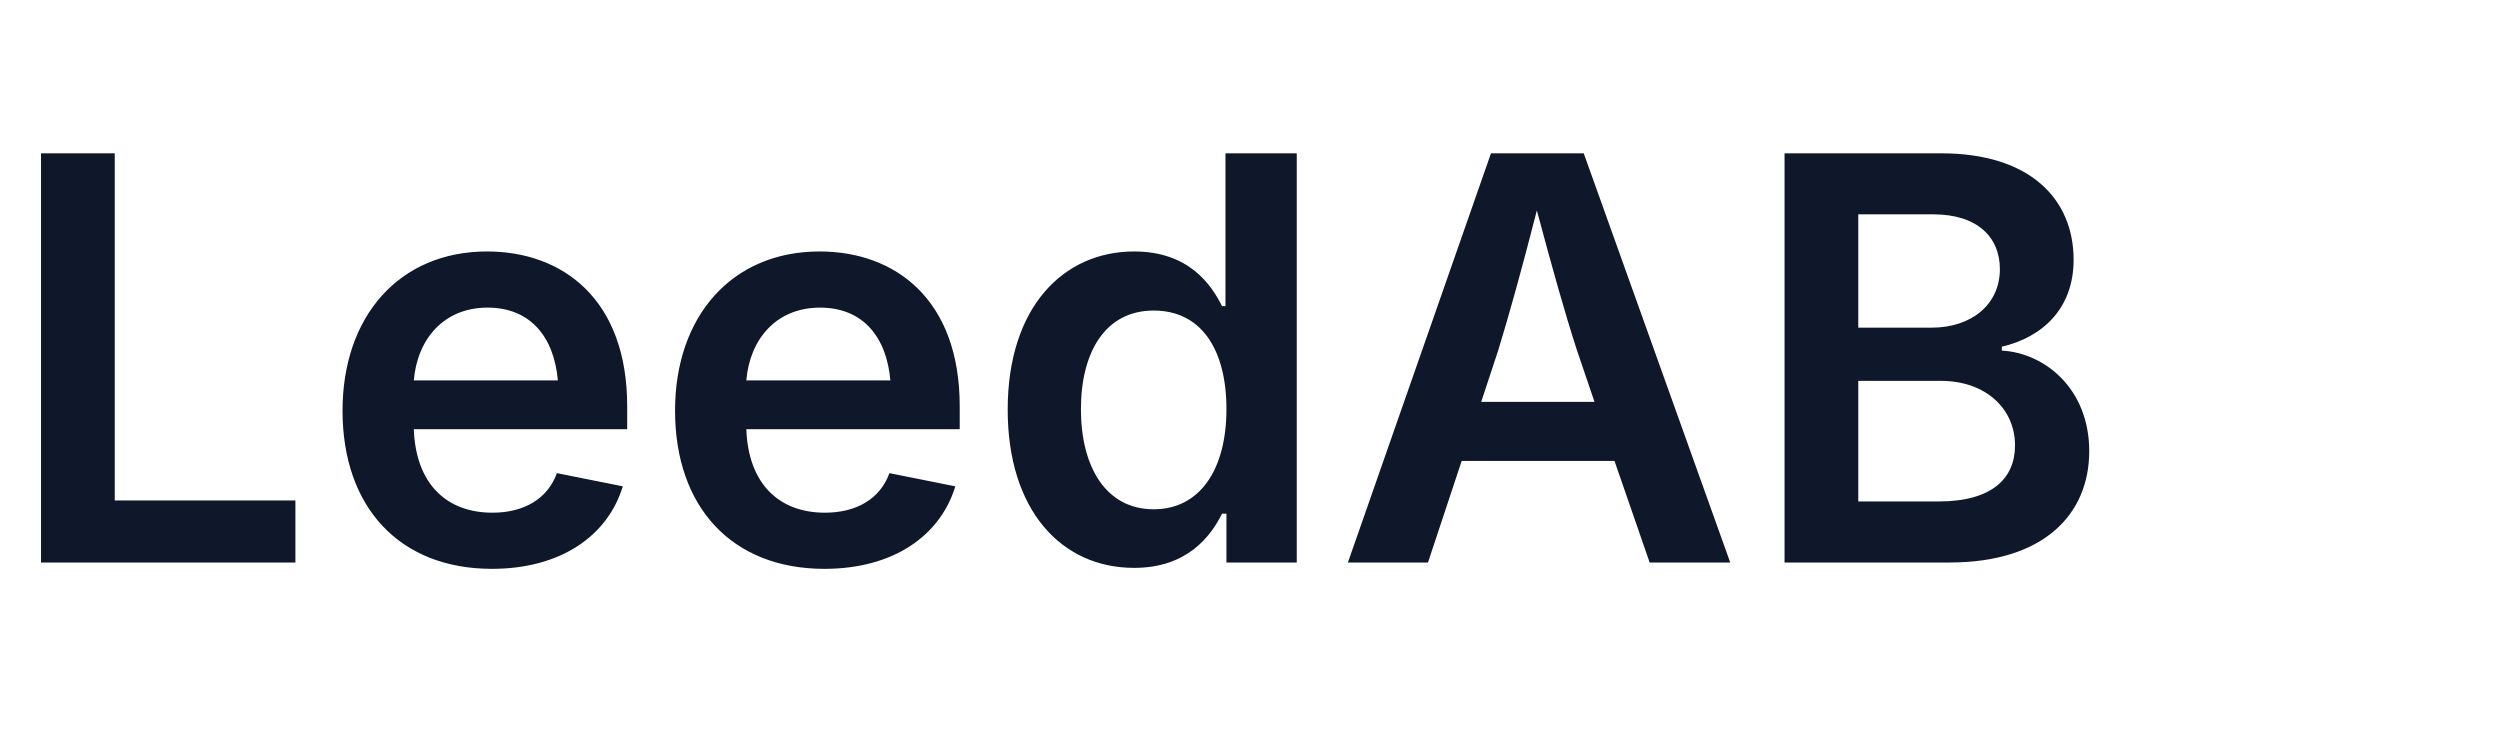
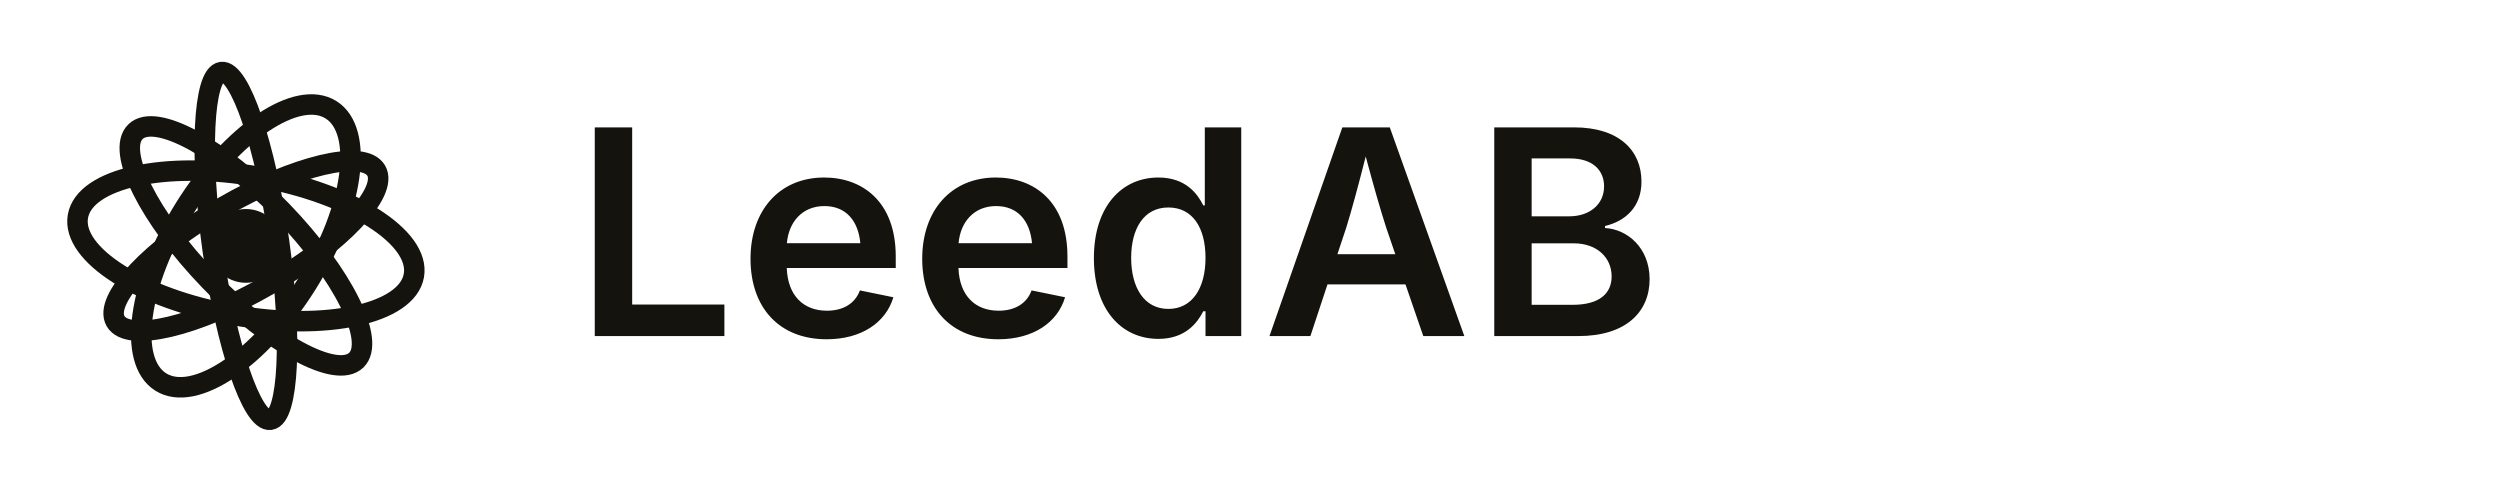
- <svg xmlns="http://www.w3.org/2000/svg" width="80" height="24" viewBox="0 0 80 24" fill="none">
-   <text x="0" y="18" font-family="Inter, system-ui, -apple-system, sans-serif" font-size="18" font-weight="600" fill="#0F172A">
-     LeedAB
-   </text>
+ <svg xmlns="http://www.w3.org/2000/svg" width="122" height="24" viewBox="0 0 610 120" fill="none">
+   <g fill="none" stroke="#15130E" stroke-width="5" stroke-linecap="round">
+     <ellipse cx="60" cy="60" rx="41.62" ry="17.14" transform="rotate(10 60 60)" />
+     <ellipse cx="60" cy="60" rx="38.76" ry="12.24" transform="rotate(46 60 60)" />
+     <ellipse cx="60" cy="60" rx="42.84" ry="8.16" transform="rotate(82 60 60)" />
+     <ellipse cx="60" cy="60" rx="39.17" ry="17.54" transform="rotate(122 60 60)" />
+     <ellipse cx="60" cy="60" rx="36.72" ry="11.02" transform="rotate(150 60 60)" />
+   </g>
+   <circle cx="60" cy="60" r="9" fill="#15130E" />
+   <text x="140" y="82" font-family="Inter, system-ui, -apple-system, sans-serif" font-size="70" font-weight="600" fill="#15130E" letter-spacing="0.5">LeedAB</text>
</svg>
